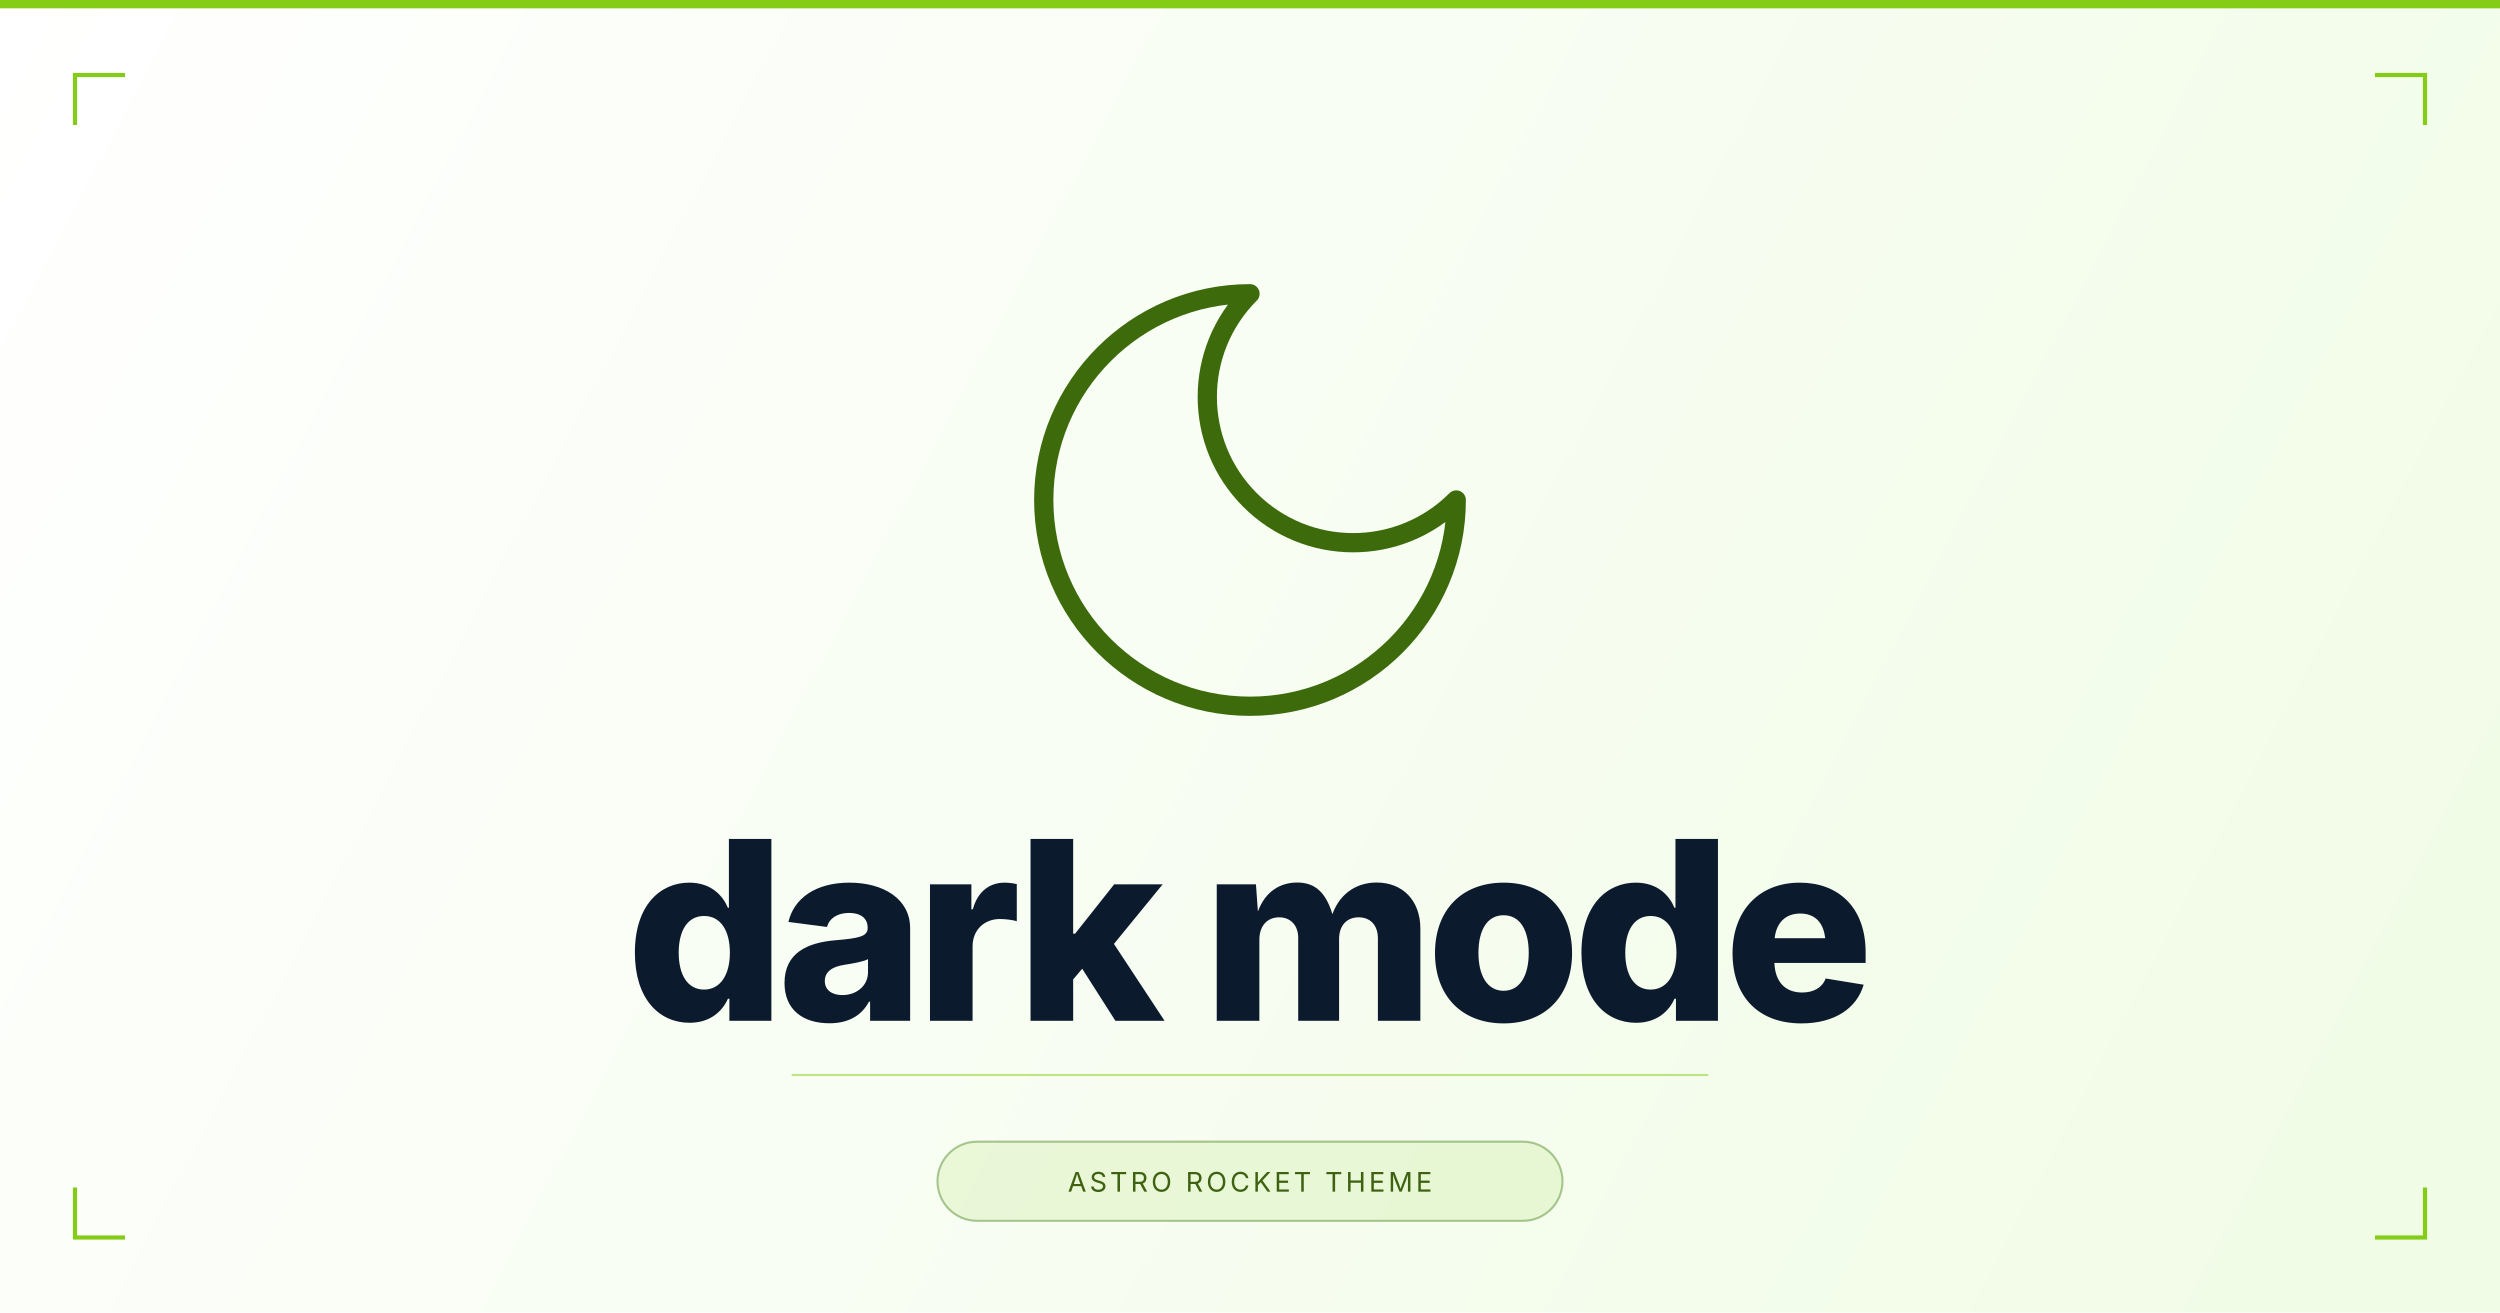
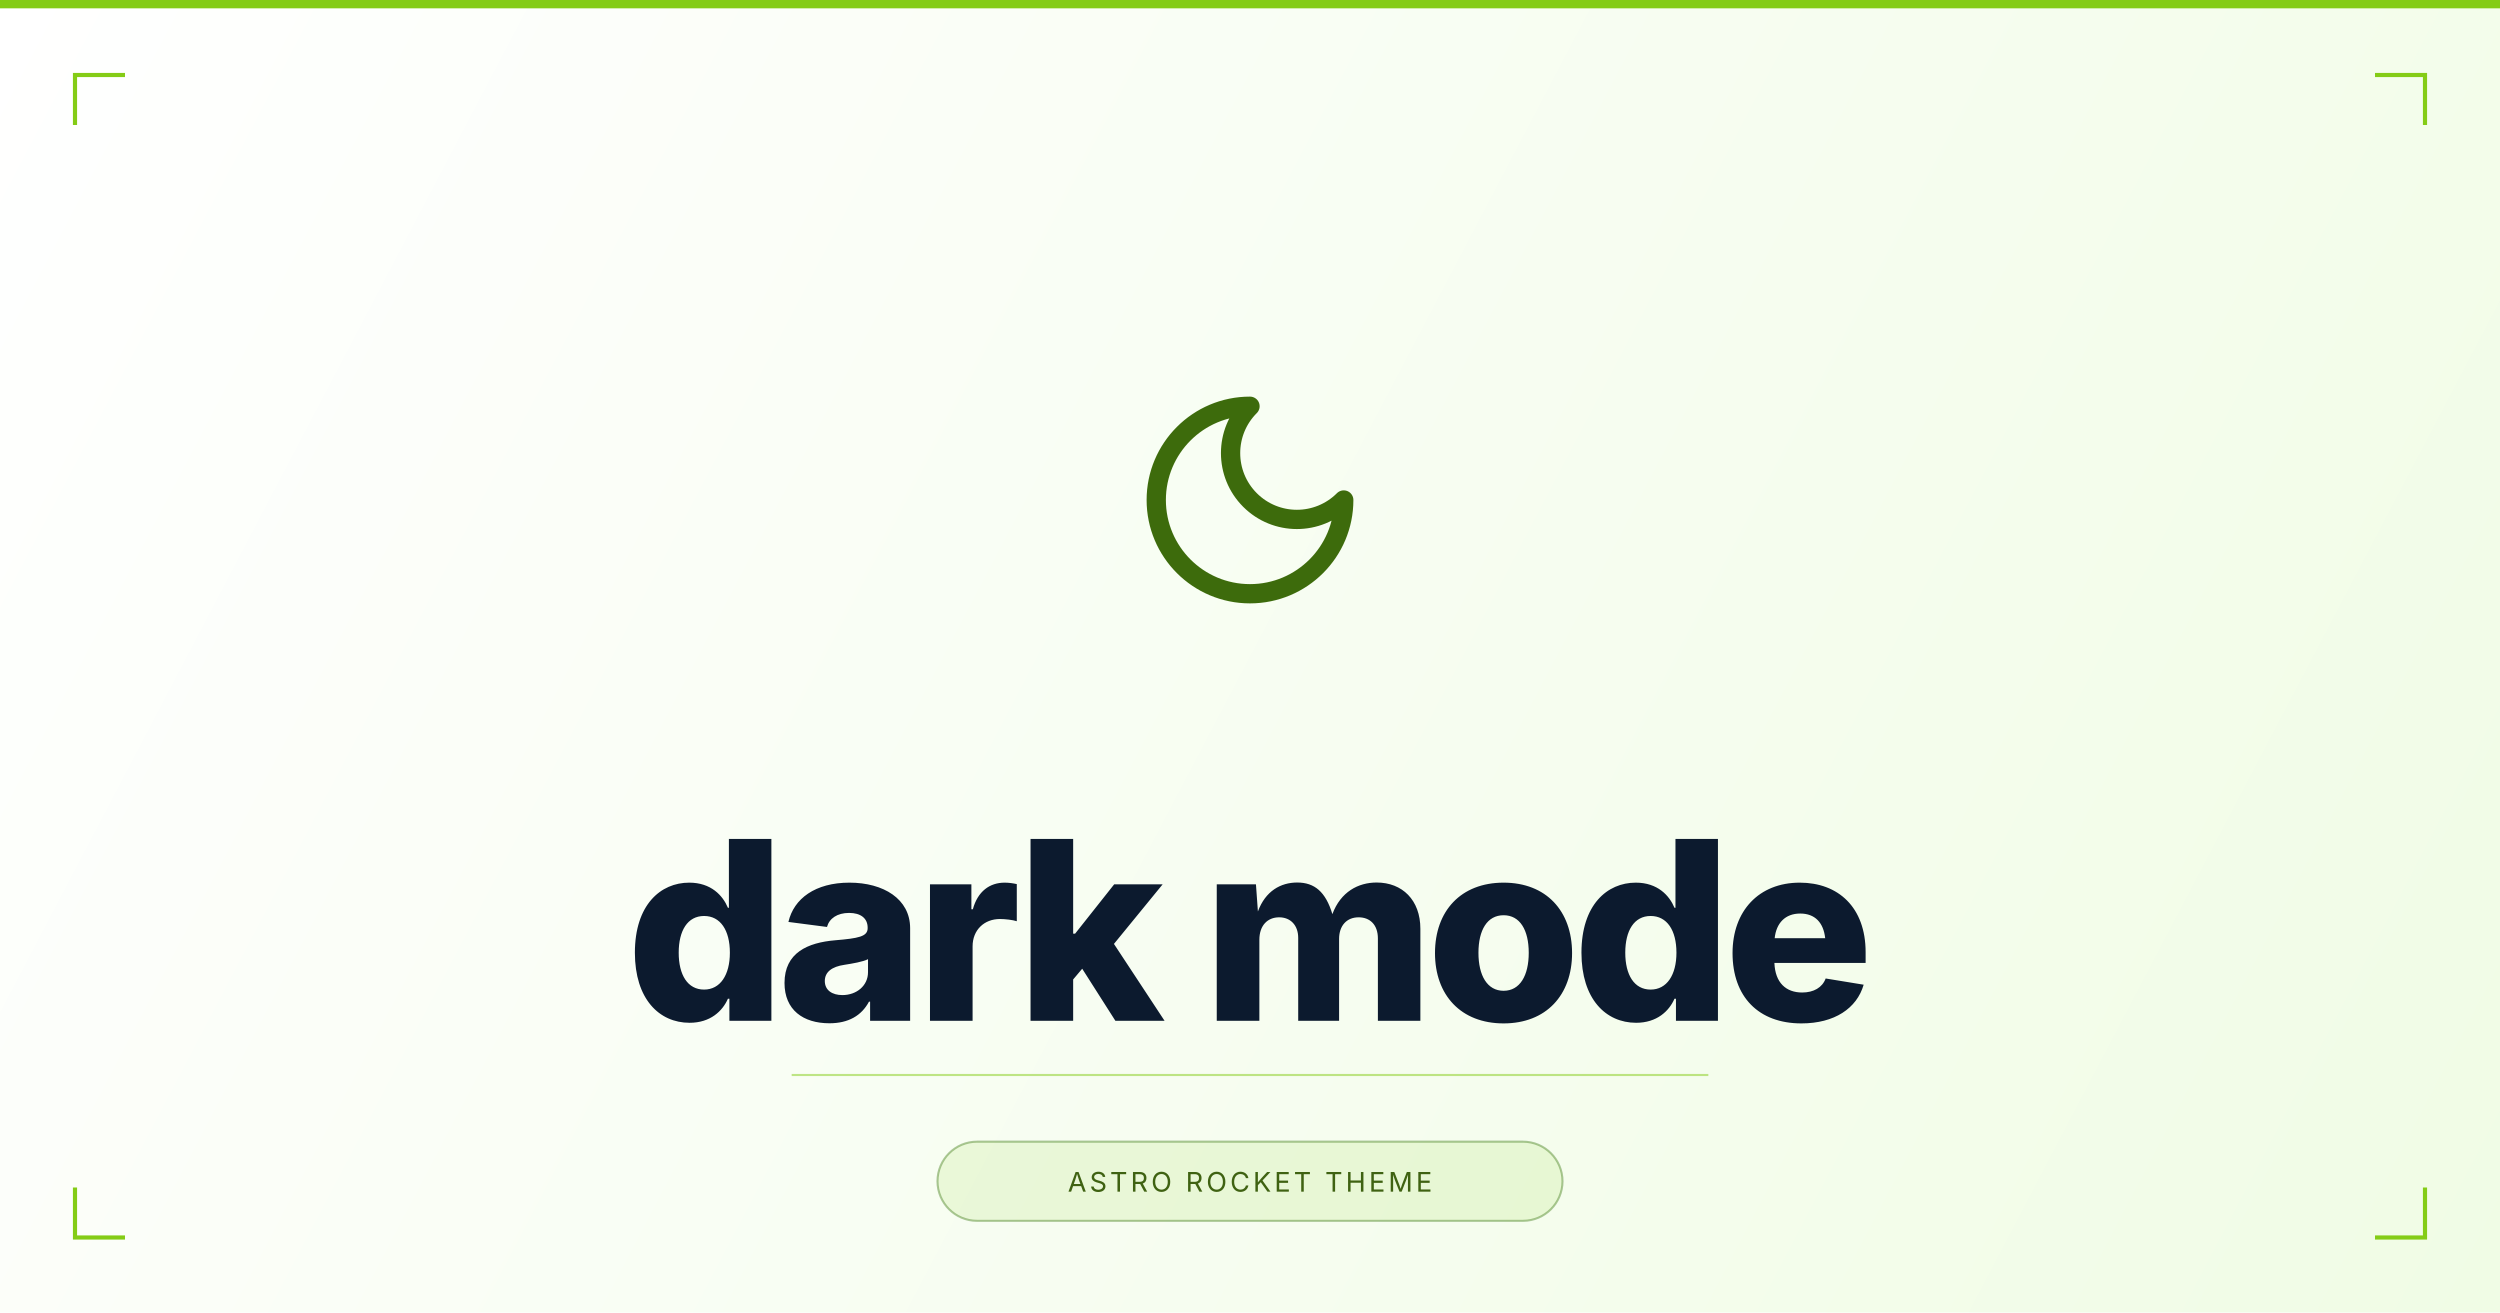
<svg xmlns="http://www.w3.org/2000/svg" width="1200" height="630" viewBox="0 0 1200 630" fill="none">
  <style>
    .bi-bd { display: none }
    html.dark .bi-bl { display: none }
    html.dark .bi-bd { display: block }
    .bi-ic { stroke: #3d6b0c }
    html.dark .bi-ic { stroke: #a3e635 }
    .bi-tt { fill: #0c1a2e }
    html.dark .bi-tt { fill: #f0fce5 }
    .bi-sl { stroke: rgba(132,204,22,.5) }
    html.dark .bi-sl { stroke: rgba(163,230,53,.25) }
    .bi-bb { fill: rgba(132,204,22,.12); stroke: rgba(53,115,10,.4) }
    html.dark .bi-bb { fill: rgba(163,230,53,.08); stroke: rgba(163,230,53,.3) }
    .bi-bt { fill: #3f6212 }
    html.dark .bi-bt { fill: #a3e635 }
    .bi-cr { stroke: #84cc16 }
  </style>
  <defs>
    <linearGradient id="dms-bl" x1="0" y1="0" x2="1200" y2="630" gradientUnits="userSpaceOnUse">
      <stop offset="0%" stop-color="#ffffff" />
      <stop offset="100%" stop-color="#f0fce5" />
    </linearGradient>
    <linearGradient id="dms-bd" x1="0" y1="0" x2="1200" y2="630" gradientUnits="userSpaceOnUse">
      <stop offset="0%" stop-color="#0c1929" />
      <stop offset="100%" stop-color="#162236" />
    </linearGradient>
  </defs>
  <rect width="1200" height="630" fill="url(#dms-bl)" class="bi-bl" />
  <rect width="1200" height="630" fill="url(#dms-bd)" class="bi-bd" />
  <rect x="0" y="0" width="1200" height="4" fill="#84cc16" />
-   <g transform="translate(468, 108) scale(11)" stroke="#3d6b0c" stroke-width="0.84" stroke-linecap="round" stroke-linejoin="round" fill="none" class="bi-ic">
+   <g transform="translate(540, 180) scale(5)" stroke="#3d6b0c" stroke-width="1.85" stroke-linecap="round" stroke-linejoin="round" fill="none" class="bi-ic">
    <path d="M12 3a6 6 0 0 0 9 9 9 9 0 1 1-9-9Z" />
  </g>
  <text x="600" y="490" font-family="'Outfit Variable', 'Outfit', -apple-system, BlinkMacSystemFont, 'Segoe UI', sans-serif" font-size="120" font-weight="800" fill="#0c1a2e" text-anchor="middle" letter-spacing="-4" class="bi-tt">dark mode</text>
  <line x1="380" y1="516" x2="820" y2="516" stroke="rgba(132,204,22,0.5)" stroke-width="1" class="bi-sl" />
  <rect x="450" y="548" width="300" height="38" rx="19" fill="rgba(132,204,22,0.12)" stroke="rgba(53,115,10,0.4)" stroke-width="1" class="bi-bb" />
  <text x="600" y="572" font-family="'Outfit Variable', 'Outfit', -apple-system, BlinkMacSystemFont, 'Segoe UI', sans-serif" font-size="13" fill="#3f6212" text-anchor="middle" letter-spacing="1.5" class="bi-bt">ASTRO ROCKET THEME</text>
  <path d="M 36 60 L 36 36 L 60 36" stroke-width="2" fill="none" class="bi-cr" />
  <path d="M 1140 36 L 1164 36 L 1164 60" stroke-width="2" fill="none" class="bi-cr" />
  <path d="M 36 570 L 36 594 L 60 594" stroke-width="2" fill="none" class="bi-cr" />
  <path d="M 1140 594 L 1164 594 L 1164 570" stroke-width="2" fill="none" class="bi-cr" />
</svg>
